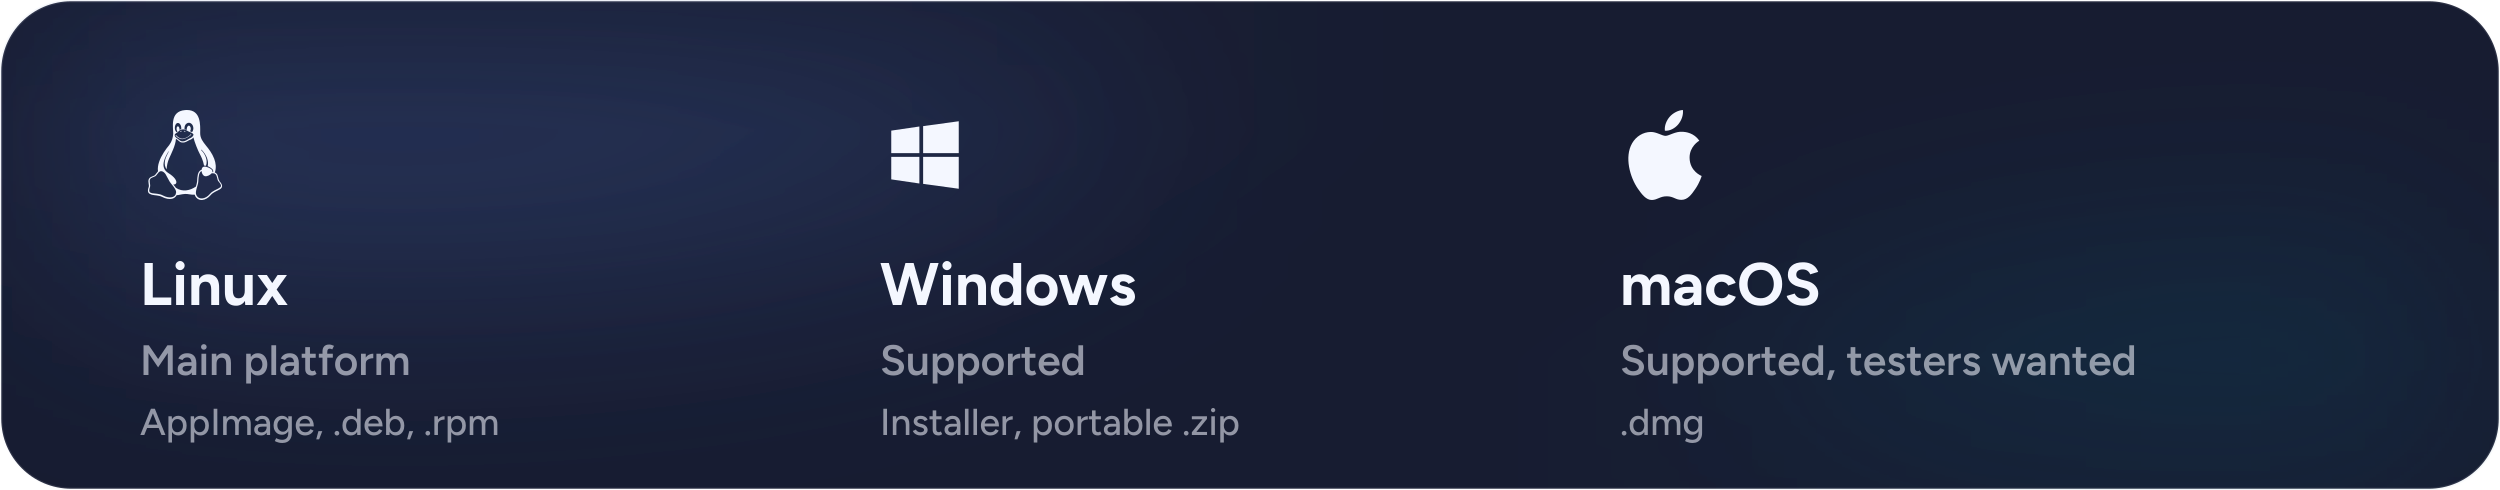
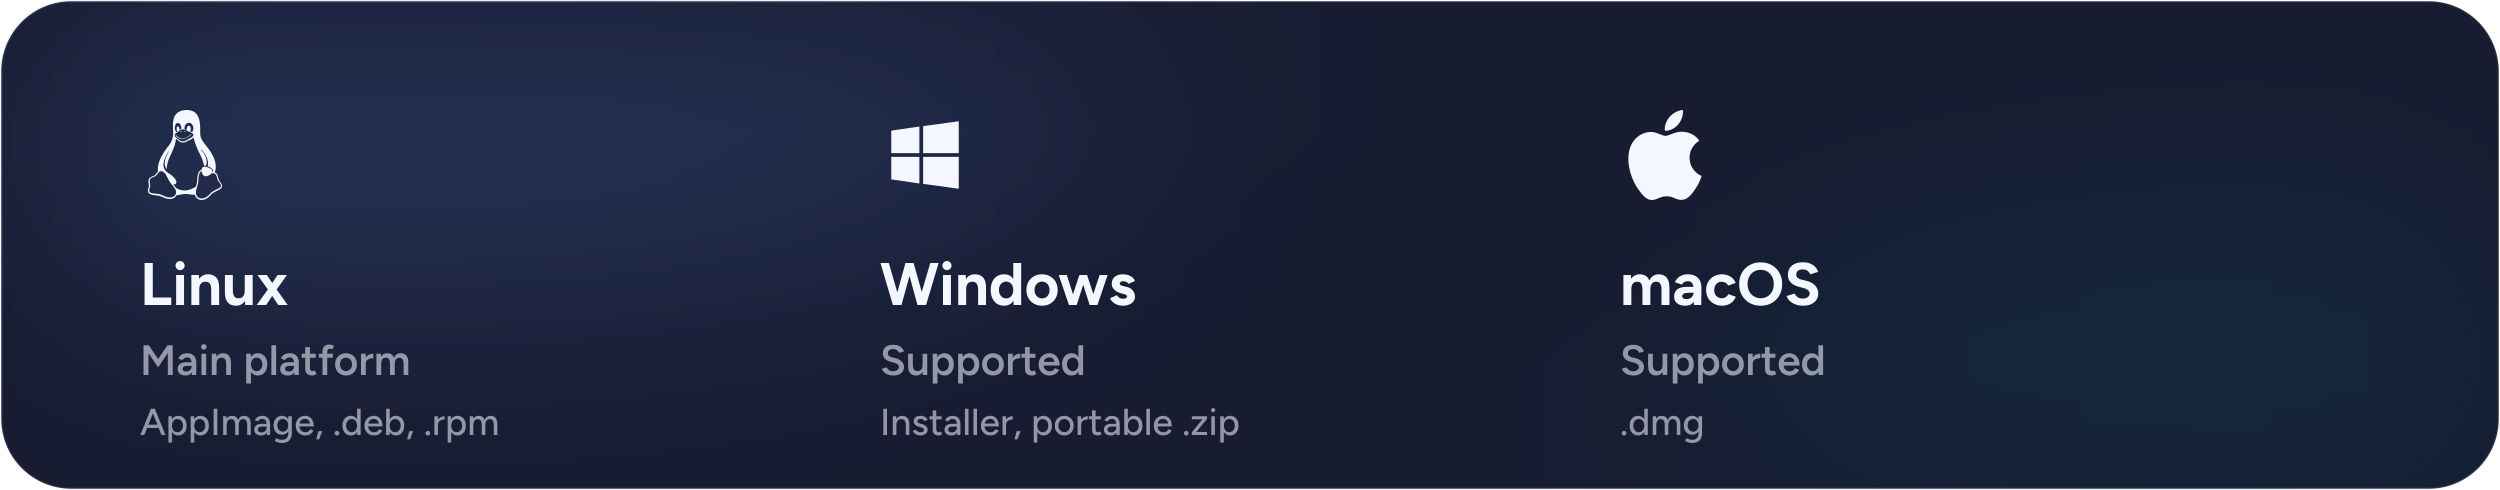
- <svg xmlns="http://www.w3.org/2000/svg" width="1000" height="196" viewBox="0 0 1000 196" role="img" aria-label="Linux: Main platform, Windows: Supported, macOS: Supported, testers wanted">
+ <svg xmlns="http://www.w3.org/2000/svg" width="1000" height="196" viewBox="0 0 1000 196" role="img" aria-label="Linux: Main platform, Windows: Supported, macOS: Supported">
  <defs>
    <path id="g500-2c" d="M37 115 95 -103H198L114 115Z" />
    <path id="g500-2e" d="M109 14Q84 14 66 -4Q47 -22 47 -48Q47 -74 66 -92Q84 -110 109 -110Q135 -110 154 -92Q172 -74 172 -48Q172 -22 154 -4Q135 14 109 14Z" />
    <path id="g500-41" d="M9 0 291 -700H396L678 0H573L498 -187H189L114 0ZM223 -275H464L344 -576Z" />
    <path id="g500-49" d="M89 0V-700H187V0Z" />
    <path id="g500-61" d="M226 12Q137 12 88 -28Q38 -69 38 -141Q38 -218 90 -258Q141 -299 233 -299H367Q361 -363 334 -396Q306 -428 251 -428Q212 -428 184 -412Q155 -396 136 -362L52 -394Q70 -428 97 -454Q124 -481 162 -496Q200 -512 251 -512Q322 -512 369 -484Q416 -456 440 -403Q463 -350 462 -272L461 0H373L370 -64Q348 -28 312 -8Q276 12 226 12ZM234 -69Q275 -69 305 -86Q335 -104 352 -136Q369 -167 369 -208V-224H259Q190 -224 162 -202Q134 -181 134 -143Q134 -108 160 -88Q187 -69 234 -69Z" />
    <path id="g500-62" d="M325 12Q271 12 229 -12Q187 -37 160 -81L156 0H66V-700H161V-420Q188 -464 230 -488Q271 -512 325 -512Q392 -512 443 -479Q494 -446 522 -388Q551 -329 551 -250Q551 -172 522 -113Q494 -54 443 -21Q392 12 325 12ZM302 -74Q347 -74 381 -96Q415 -119 434 -158Q454 -198 454 -250Q454 -302 435 -342Q416 -381 382 -404Q348 -426 303 -426Q262 -426 230 -404Q197 -381 179 -341Q161 -301 161 -250Q161 -198 179 -158Q197 -119 229 -96Q261 -74 302 -74Z" />
    <path id="g500-64" d="M264 12Q196 12 146 -21Q95 -54 66 -113Q38 -172 38 -250Q38 -329 66 -388Q95 -446 146 -479Q196 -512 264 -512Q317 -512 359 -488Q401 -464 428 -420V-700H522V0H432L429 -81Q402 -37 360 -12Q318 12 264 12ZM286 -74Q327 -74 358 -96Q390 -118 408 -156Q427 -195 428 -245V-255Q427 -305 408 -344Q390 -382 358 -404Q327 -426 285 -426Q241 -426 207 -404Q173 -381 154 -342Q135 -302 135 -250Q135 -198 154 -158Q174 -119 208 -96Q242 -74 286 -74Z" />
    <path id="g500-65" d="M287 12Q214 12 158 -22Q102 -55 70 -114Q38 -173 38 -250Q38 -327 70 -386Q102 -445 158 -478Q215 -512 288 -512Q357 -512 409 -478Q461 -443 490 -380Q520 -316 520 -230H135Q140 -156 184 -114Q229 -73 294 -73Q344 -73 378 -96Q411 -120 430 -156L512 -118Q492 -79 460 -50Q428 -20 384 -4Q341 12 287 12ZM141 -305H418Q415 -345 396 -372Q378 -400 350 -415Q321 -430 286 -430Q252 -430 220 -416Q188 -401 166 -373Q145 -345 141 -305Z" />
    <path id="g500-67" d="M273 213Q223 213 182 204Q141 194 113 182Q85 170 71 161L107 84Q120 92 144 102Q168 113 200 120Q232 128 271 128Q317 128 353 110Q389 91 410 52Q430 13 430 -48V-100Q404 -56 361 -32Q318 -7 264 -7Q196 -7 146 -38Q95 -70 66 -126Q38 -183 38 -257Q38 -334 66 -391Q95 -448 146 -480Q196 -512 264 -512Q318 -512 361 -488Q404 -463 430 -417V-500H525V-50Q525 36 492 94Q460 153 404 183Q347 213 273 213ZM288 -87Q330 -87 361 -110Q392 -132 410 -170Q428 -209 428 -259Q428 -309 410 -347Q392 -385 360 -406Q329 -428 287 -428Q243 -428 210 -406Q176 -385 157 -347Q138 -309 138 -259Q138 -209 158 -170Q177 -132 210 -110Q244 -87 288 -87Z" />
    <path id="g500-69" d="M72 0V-500H167V0ZM120 -606Q97 -606 80 -624Q63 -641 63 -664Q63 -688 80 -704Q97 -721 120 -721Q144 -721 160 -704Q177 -688 177 -664Q177 -641 160 -624Q144 -606 120 -606Z" />
    <path id="g500-6c" d="M66 0V-700H161V0Z" />
    <path id="g500-6d" d="M66 0V-500H155L159 -431Q183 -471 219 -492Q255 -512 302 -512Q362 -512 404 -484Q446 -457 465 -401Q487 -455 527 -484Q567 -512 622 -512Q707 -512 755 -456Q803 -401 802 -286V0H708V-256Q708 -324 694 -360Q679 -395 655 -409Q631 -423 599 -424Q543 -424 512 -381Q482 -338 482 -260V0H387V-256Q387 -324 373 -360Q359 -395 334 -409Q310 -423 278 -424Q222 -424 192 -381Q161 -338 161 -260V0Z" />
    <path id="g500-6e" d="M66 0V-500H155L159 -427Q184 -468 224 -490Q263 -512 314 -512Q373 -512 416 -488Q460 -464 484 -414Q507 -363 507 -281V0H412V-256Q412 -324 396 -360Q381 -395 354 -409Q326 -423 290 -424Q229 -424 195 -381Q161 -338 161 -260V0Z" />
    <path id="g500-6f" d="M292 12Q217 12 160 -22Q103 -55 70 -114Q38 -173 38 -250Q38 -327 70 -386Q102 -445 159 -478Q216 -512 290 -512Q364 -512 421 -478Q478 -445 510 -386Q542 -327 542 -250Q542 -173 510 -114Q478 -55 422 -22Q365 12 292 12ZM292 -75Q337 -75 372 -98Q407 -120 426 -159Q446 -198 446 -250Q446 -302 426 -341Q407 -380 371 -402Q335 -425 290 -425Q244 -425 209 -402Q174 -380 154 -341Q134 -302 134 -250Q134 -198 154 -159Q174 -120 210 -98Q246 -75 292 -75Z" />
    <path id="g500-70" d="M71 200V-500H160L165 -419Q192 -463 234 -488Q276 -512 330 -512Q397 -512 448 -479Q499 -446 528 -388Q556 -329 556 -250Q556 -172 528 -113Q499 -54 448 -21Q397 12 330 12Q276 12 234 -12Q193 -37 166 -80V200ZM307 -74Q352 -74 386 -96Q420 -119 440 -158Q459 -198 459 -250Q459 -302 440 -342Q421 -381 387 -404Q353 -426 308 -426Q267 -426 234 -404Q202 -381 184 -341Q166 -301 166 -250Q166 -198 184 -158Q202 -119 234 -96Q266 -74 307 -74Z" />
    <path id="g500-72" d="M66 0V-500H161V-410Q191 -457 238 -480Q286 -502 338 -502V-412Q293 -412 252 -398Q212 -385 186 -354Q161 -324 161 -272V0Z" />
    <path id="g500-73" d="M245 12Q192 12 150 -4Q109 -20 80 -47Q52 -74 38 -108L120 -144Q136 -113 168 -93Q200 -73 239 -73Q282 -73 310 -89Q338 -105 338 -134Q338 -162 317 -178Q296 -194 256 -204L209 -216Q139 -235 100 -273Q62 -311 62 -359Q62 -432 109 -472Q156 -512 248 -512Q293 -512 330 -499Q368 -486 394 -462Q421 -438 432 -405L352 -369Q340 -399 311 -414Q282 -428 243 -428Q203 -428 180 -410Q157 -393 157 -362Q157 -345 176 -330Q196 -314 234 -304L288 -291Q337 -279 369 -254Q401 -230 417 -200Q433 -169 433 -136Q433 -91 408 -58Q384 -24 342 -6Q299 12 245 12Z" />
    <path id="g500-74" d="M259 12Q184 12 143 -26Q102 -65 102 -137V-418H17V-500H102V-656H197V-500H339V-418H197V-151Q197 -114 216 -94Q234 -75 269 -75Q279 -75 291 -79Q303 -83 320 -95L356 -21Q330 -4 306 4Q283 12 259 12Z" />
    <path id="g500-7a" d="M41 0V-73L323 -419H41V-500H444V-429L161 -81H446V0Z" />
-     <path id="g600-2c" d="M33 115 93 -112H211L121 115Z" />
    <path id="g600-4d" d="M83 0V-700H207L427 -376L645 -700H770V0H654V-517L426 -180L199 -515V0Z" />
    <path id="g600-53" d="M313 12Q258 12 212 -1Q167 -14 132 -37Q98 -60 76 -88Q53 -117 44 -148L158 -183Q171 -146 209 -118Q247 -90 303 -89Q368 -89 406 -116Q444 -143 444 -187Q444 -227 412 -252Q380 -278 326 -292L240 -314Q191 -327 152 -352Q112 -377 90 -415Q67 -453 67 -505Q67 -603 131 -658Q195 -712 314 -712Q381 -712 432 -692Q482 -671 515 -636Q548 -600 564 -555L452 -519Q437 -559 400 -585Q363 -611 308 -611Q251 -611 218 -584Q186 -557 186 -509Q186 -470 212 -448Q237 -427 281 -416L367 -395Q461 -372 513 -316Q565 -260 565 -192Q565 -132 536 -86Q507 -40 450 -14Q394 12 313 12Z" />
    <path id="g600-61" d="M223 12Q133 12 84 -28Q34 -68 34 -141Q34 -219 86 -260Q139 -301 233 -301H360Q354 -356 329 -385Q304 -414 255 -414Q219 -414 192 -399Q165 -384 146 -352L48 -388Q64 -421 90 -450Q117 -478 158 -495Q198 -512 255 -512Q328 -512 377 -484Q426 -455 450 -402Q473 -349 473 -274L470 0H367L364 -61Q344 -26 308 -7Q273 12 223 12ZM237 -82Q274 -82 302 -98Q331 -115 346 -143Q362 -171 362 -205V-215H269Q202 -215 175 -196Q148 -178 148 -144Q148 -115 172 -98Q195 -82 237 -82Z" />
    <path id="g600-64" d="M260 12Q192 12 142 -20Q91 -53 62 -112Q34 -171 34 -250Q34 -330 62 -388Q91 -447 142 -480Q192 -512 260 -512Q312 -512 352 -490Q392 -467 418 -426V-700H529V0H423L419 -76Q394 -34 354 -11Q313 12 260 12ZM288 -90Q325 -90 354 -110Q383 -129 400 -164Q416 -198 418 -243V-257Q416 -302 400 -336Q383 -371 354 -390Q325 -409 287 -409Q247 -409 216 -389Q184 -369 166 -333Q149 -297 149 -250Q149 -203 167 -167Q185 -131 216 -110Q248 -90 288 -90Z" />
    <path id="g600-65" d="M285 12Q212 12 156 -22Q99 -55 66 -114Q34 -173 34 -250Q34 -327 67 -386Q100 -445 158 -478Q215 -512 289 -512Q356 -512 410 -478Q464 -443 496 -378Q527 -313 527 -223H150Q155 -160 196 -124Q238 -88 295 -88Q341 -88 371 -108Q401 -129 418 -162L517 -120Q496 -80 464 -50Q431 -20 386 -4Q342 12 285 12ZM157 -309H406Q403 -345 385 -368Q367 -392 341 -404Q315 -416 286 -416Q258 -416 230 -404Q201 -393 181 -369Q161 -345 157 -309Z" />
    <path id="g600-66" d="M112 0V-408H26V-500H112V-553Q112 -632 152 -674Q191 -717 271 -717Q297 -717 326 -708Q356 -700 383 -686L342 -603Q323 -612 308 -616Q294 -620 283 -620Q253 -620 238 -600Q224 -581 224 -537V-500H355V-408H224V0Z" />
    <path id="g600-69" d="M69 0V-500H180V0ZM125 -595Q98 -595 78 -614Q59 -634 59 -661Q59 -688 78 -707Q98 -726 125 -726Q152 -726 172 -707Q191 -688 191 -661Q191 -634 172 -614Q152 -595 125 -595Z" />
    <path id="g600-6c" d="M62 0V-700H174V0Z" />
    <path id="g600-6d" d="M62 0V-500H167L172 -433Q195 -472 231 -492Q267 -512 313 -512Q373 -512 415 -485Q457 -458 476 -403Q498 -456 538 -484Q578 -512 632 -512Q719 -512 766 -456Q813 -401 812 -286V0H701V-256Q701 -316 688 -348Q675 -381 653 -394Q631 -407 602 -407Q550 -408 522 -370Q493 -332 493 -261V0H381V-256Q381 -316 368 -348Q356 -381 334 -394Q312 -407 283 -407Q231 -408 202 -370Q174 -332 174 -261V0Z" />
    <path id="g600-6e" d="M62 0V-500H167L172 -429Q196 -469 234 -490Q273 -512 323 -512Q383 -512 426 -488Q468 -464 490 -414Q513 -363 513 -282V0H401V-256Q401 -316 388 -348Q374 -381 350 -394Q325 -407 292 -407Q236 -408 205 -370Q174 -332 174 -261V0Z" />
    <path id="g600-6f" d="M292 12Q217 12 158 -22Q100 -55 67 -114Q34 -173 34 -250Q34 -327 66 -386Q99 -445 157 -478Q215 -512 290 -512Q365 -512 423 -478Q481 -445 514 -386Q546 -327 546 -250Q546 -173 514 -114Q482 -55 424 -22Q366 12 292 12ZM292 -91Q333 -91 365 -112Q397 -132 415 -168Q433 -203 433 -250Q433 -297 414 -332Q396 -368 364 -388Q332 -409 290 -409Q248 -409 216 -389Q184 -369 166 -333Q148 -297 148 -250Q148 -203 166 -168Q185 -132 218 -112Q250 -91 292 -91Z" />
    <path id="g600-70" d="M67 200V-500H172L177 -424Q203 -466 244 -489Q284 -512 337 -512Q405 -512 456 -480Q506 -447 534 -388Q563 -330 563 -250Q563 -171 534 -112Q506 -53 456 -20Q405 12 337 12Q285 12 245 -11Q205 -34 179 -74V200ZM309 -90Q349 -90 380 -110Q411 -131 430 -167Q448 -203 448 -250Q448 -297 430 -333Q413 -369 382 -389Q351 -409 310 -409Q272 -409 242 -389Q212 -369 196 -333Q179 -297 179 -250Q179 -203 196 -167Q212 -131 242 -110Q271 -90 309 -90Z" />
    <path id="g600-72" d="M62 0V-500H174V-409Q204 -456 252 -479Q300 -502 351 -502V-395Q305 -395 264 -382Q224 -370 199 -342Q174 -314 174 -268V0Z" />
-     <path id="g600-73" d="M244 12Q194 12 152 -3Q110 -18 80 -46Q50 -73 34 -110L131 -153Q146 -125 176 -106Q205 -87 241 -87Q280 -87 304 -100Q327 -114 327 -138Q327 -161 309 -174Q291 -186 258 -194L211 -207Q140 -225 100 -264Q60 -304 60 -355Q60 -430 108 -471Q157 -512 248 -512Q294 -512 332 -498Q371 -485 399 -460Q427 -436 438 -403L345 -361Q335 -386 307 -400Q279 -413 245 -413Q211 -413 192 -398Q173 -384 173 -358Q173 -343 190 -330Q207 -318 239 -310L298 -296Q347 -284 378 -258Q409 -233 424 -202Q439 -170 439 -138Q439 -93 414 -59Q388 -25 344 -6Q300 12 244 12Z" />
    <path id="g600-74" d="M261 12Q182 12 140 -28Q99 -67 99 -141V-404H16V-500H99V-656H210V-500H345V-404H210V-162Q210 -127 226 -109Q243 -91 275 -91Q285 -91 297 -95Q309 -99 324 -110L365 -25Q339 -7 313 2Q287 12 261 12Z" />
    <path id="g600-75" d="M241 12Q182 12 140 -12Q97 -36 74 -87Q51 -138 51 -218V-500H163V-244Q163 -185 177 -152Q191 -119 216 -106Q240 -93 272 -93Q329 -92 360 -130Q391 -168 391 -239V-500H502V0H397L392 -71Q368 -31 330 -10Q291 12 241 12Z" />
-     <path id="g600-77" d="M180 0 10 -500H123L238 -152L353 -500H463L577 -157L692 -500H805L635 0H524L408 -359L291 0Z" />
    <path id="g700-4c" d="M76 0V-700H213V-125H521V0Z" />
    <path id="g700-4f" d="M396 12Q290 12 208 -34Q127 -81 81 -162Q35 -244 35 -349Q35 -456 81 -538Q127 -619 208 -665Q288 -711 393 -711Q499 -711 580 -664Q660 -618 706 -536Q752 -455 752 -349Q752 -244 706 -162Q661 -81 580 -34Q500 12 396 12ZM396 -113Q460 -113 508 -144Q557 -174 584 -227Q612 -280 612 -349Q612 -419 584 -472Q556 -525 507 -556Q458 -586 393 -586Q330 -586 280 -556Q231 -525 203 -472Q175 -419 175 -349Q175 -280 203 -227Q231 -174 281 -144Q331 -113 396 -113Z" />
    <path id="g700-53" d="M311 12Q258 12 212 -1Q166 -14 130 -38Q94 -61 70 -90Q47 -119 40 -151L174 -191Q187 -157 220 -132Q253 -108 303 -107Q356 -106 390 -130Q423 -154 423 -192Q423 -225 396 -248Q370 -270 324 -282L233 -306Q182 -319 143 -346Q104 -372 82 -411Q60 -450 60 -502Q60 -601 126 -656Q191 -712 311 -712Q378 -712 428 -692Q479 -673 513 -637Q547 -601 565 -552L432 -511Q420 -545 388 -569Q356 -593 307 -593Q257 -593 228 -570Q200 -547 200 -505Q200 -472 222 -453Q245 -434 284 -424L376 -401Q466 -379 516 -322Q566 -265 566 -195Q566 -133 536 -86Q506 -40 449 -14Q392 12 311 12Z" />
    <path id="g700-57" d="M215 0 8 -700H147L289 -210L424 -700H560L696 -217L838 -700H977L768 0H624L492 -486L358 0Z" />
    <path id="g700-61" d="M219 12Q129 12 80 -28Q30 -68 30 -141Q30 -221 84 -262Q137 -302 234 -302H352Q345 -348 323 -372Q301 -397 260 -397Q228 -397 202 -383Q176 -369 158 -340L42 -380Q56 -412 83 -442Q110 -473 154 -492Q197 -512 260 -512Q336 -512 386 -483Q437 -454 462 -402Q486 -349 485 -277L482 0H359L357 -58Q338 -24 304 -6Q269 12 219 12ZM241 -98Q273 -98 299 -113Q325 -128 340 -152Q355 -176 355 -202V-204H280Q215 -204 190 -188Q165 -173 165 -145Q165 -123 185 -110Q205 -98 241 -98Z" />
    <path id="g700-63" d="M298 12Q220 12 159 -22Q98 -55 64 -114Q30 -174 30 -250Q30 -327 64 -386Q98 -445 158 -478Q218 -512 296 -512Q371 -512 433 -475Q495 -438 523 -368L399 -324Q385 -353 356 -370Q326 -388 290 -388Q253 -388 225 -370Q197 -353 181 -322Q165 -291 165 -250Q165 -209 181 -178Q197 -148 226 -130Q255 -112 292 -112Q328 -112 358 -131Q387 -150 401 -181L526 -137Q497 -66 436 -27Q374 12 298 12Z" />
    <path id="g700-64" d="M256 12Q187 12 136 -20Q86 -52 58 -111Q30 -170 30 -250Q30 -331 58 -390Q86 -448 136 -480Q187 -512 256 -512Q305 -512 344 -492Q382 -471 406 -433V-700H538V0H413L409 -70Q384 -31 345 -10Q306 12 256 12ZM290 -109Q323 -109 348 -126Q374 -142 389 -172Q404 -202 406 -240V-260Q404 -298 389 -328Q374 -357 348 -374Q322 -390 289 -390Q253 -390 226 -372Q198 -355 182 -323Q167 -291 167 -250Q167 -209 183 -177Q199 -145 226 -127Q254 -109 290 -109Z" />
    <path id="g700-69" d="M65 0V-500H197V0ZM131 -581Q101 -581 78 -604Q55 -626 55 -657Q55 -688 78 -710Q101 -733 131 -733Q162 -733 184 -710Q207 -688 207 -657Q207 -626 184 -604Q162 -581 131 -581Z" />
    <path id="g700-6d" d="M57 0V-500H181L187 -435Q210 -473 246 -492Q282 -512 326 -512Q387 -512 428 -486Q470 -460 489 -406Q511 -457 551 -484Q591 -512 644 -512Q732 -512 778 -456Q824 -401 824 -286V0H692V-256Q692 -307 681 -335Q670 -363 651 -376Q632 -388 606 -388Q558 -389 532 -357Q506 -325 506 -262V0H374V-256Q374 -307 364 -335Q353 -363 334 -376Q314 -388 288 -388Q240 -389 214 -357Q189 -325 189 -262V0Z" />
    <path id="g700-6e" d="M57 0V-500H181L187 -432Q211 -471 248 -492Q286 -512 334 -512Q393 -512 435 -488Q477 -464 499 -414Q521 -363 520 -283V0H388V-256Q388 -307 376 -335Q365 -363 344 -376Q323 -388 295 -388Q244 -389 216 -357Q189 -325 189 -262V0Z" />
    <path id="g700-6f" d="M292 12Q216 12 156 -22Q97 -55 64 -114Q30 -173 30 -250Q30 -327 63 -386Q96 -445 155 -478Q214 -512 290 -512Q367 -512 426 -478Q485 -445 518 -386Q551 -327 551 -250Q551 -173 518 -114Q485 -55 426 -22Q368 12 292 12ZM292 -110Q329 -110 357 -128Q385 -146 400 -178Q416 -209 416 -250Q416 -291 400 -322Q384 -354 356 -372Q327 -390 290 -390Q254 -390 226 -372Q197 -354 181 -322Q165 -291 165 -250Q165 -209 181 -178Q197 -146 226 -128Q255 -110 292 -110Z" />
    <path id="g700-73" d="M244 12Q196 12 154 -2Q112 -17 80 -44Q48 -72 30 -112L143 -164Q158 -140 184 -122Q210 -105 244 -105Q277 -105 295 -114Q313 -124 313 -142Q313 -160 298 -168Q284 -177 259 -183L213 -195Q141 -214 100 -256Q58 -297 58 -351Q58 -428 108 -470Q157 -512 248 -512Q295 -512 336 -498Q376 -484 405 -459Q434 -434 445 -401L336 -351Q329 -371 302 -384Q275 -396 248 -396Q221 -396 206 -384Q192 -373 192 -353Q192 -340 206 -332Q220 -323 246 -317L311 -301Q360 -289 390 -262Q419 -236 432 -204Q446 -171 446 -140Q446 -95 420 -60Q393 -26 348 -7Q302 12 244 12Z" />
    <path id="g700-75" d="M235 12Q175 12 134 -12Q92 -36 70 -86Q48 -137 48 -217V-500H180V-244Q180 -194 192 -166Q203 -137 224 -124Q246 -112 273 -112Q325 -111 352 -144Q379 -176 379 -238V-500H511V0H387L382 -68Q357 -30 320 -9Q282 12 235 12Z" />
    <path id="g700-77" d="M180 0 10 -500H144L248 -178L353 -500H483L586 -183L691 -500H825L655 0H525L418 -338L310 0Z" />
    <path id="g700-78" d="M10 0 196 -259 23 -500H179L269 -366L358 -500H514L342 -258L526 0H369L269 -151L168 0Z" />
    <clipPath id="c1">
      <rect x="0.0" y="0.0" width="1000.0" height="196.0" rx="28.0" />
    </clipPath>
    <filter id="b2" filterUnits="userSpaceOnUse" x="-1000" y="-196" width="3000" height="588">
      <feGaussianBlur stdDeviation="55" />
    </filter>
  </defs>
  <rect x="0.5" y="0.5" width="999.0" height="195.0" rx="28.0" fill="#171c31" />
  <g clip-path="url(#c1)">
    <g filter="url(#b2)">
      <ellipse cx="160" cy="4" rx="300" ry="90" fill="#4a69b0" fill-opacity="0.42" />
      <ellipse cx="920" cy="192" rx="240" ry="70" fill="#00718d" fill-opacity="0.3" />
    </g>
  </g>
  <rect x="0.5" y="0.5" width="999.0" height="195.0" rx="28.0" fill="none" stroke="rgba(244, 247, 255, 0.1)" />
  <g transform="translate(56.0 44.0) scale(1.500)" color="#f4f7ff" fill="#f4f7ff">
    <path d="M12.504 0c-.155 0-.315.008-.48.021-4.226.333-3.105 4.807-3.17 6.298-.076 1.092-.3 1.953-1.05 3.02-.885 1.051-2.127 2.75-2.716 4.521-.278.832-.41 1.684-.287 2.489a.424.424 0 00-.11.135c-.26.268-.45.6-.663.839-.199.199-.485.267-.797.4-.313.136-.658.269-.864.68-.09.189-.136.394-.132.602 0 .199.027.4.055.536.058.399.116.728.04.97-.249.68-.28 1.145-.106 1.484.174.334.535.47.94.601.81.2 1.91.135 2.774.6.926.466 1.866.67 2.616.47.526-.116.97-.464 1.208-.946.587-.003 1.23-.269 2.26-.334.699-.058 1.574.267 2.577.2.025.134.063.198.114.333l.003.003c.391.778 1.113 1.132 1.884 1.071.771-.06 1.592-.536 2.257-1.306.631-.765 1.683-1.084 2.378-1.503.348-.199.629-.469.649-.853.023-.4-.2-.811-.714-1.376v-.097l-.003-.003c-.17-.2-.25-.535-.338-.926-.085-.401-.182-.786-.492-1.046h-.003c-.059-.054-.123-.067-.188-.135a.357.357 0 00-.19-.064c.431-1.278.264-2.55-.173-3.694-.533-1.41-1.465-2.638-2.175-3.483-.796-1.005-1.576-1.957-1.56-3.368.026-2.152.236-6.133-3.544-6.139zm.529 3.405h.013c.213 0 .396.062.584.198.19.135.33.332.438.533.105.259.158.459.166.724 0-.02.006-.04.006-.06v.105a.086.086 0 01-.004-.021l-.004-.024a1.807 1.807 0 01-.15.706.953.953 0 01-.213.335.71.71 0 00-.088-.042c-.104-.045-.198-.064-.284-.133a1.312 1.312 0 00-.22-.066c.05-.06.146-.133.183-.198.053-.128.082-.264.088-.402v-.02a1.21 1.21 0 00-.061-.4c-.045-.134-.101-.2-.183-.333-.084-.066-.167-.132-.267-.132h-.016c-.093 0-.176.03-.262.132a.8.8 0 00-.205.334 1.18 1.18 0 00-.09.4v.019c.002.089.008.179.02.267-.193-.067-.438-.135-.607-.202a1.635 1.635 0 01-.018-.2v-.02a1.772 1.772 0 01.15-.768c.082-.22.232-.406.43-.533a.985.985 0 01.594-.2zm-2.962.059h.036c.142 0 .27.048.399.135.146.129.264.288.344.465.09.199.14.4.153.667v.004c.007.134.006.2-.002.266v.08c-.03.007-.056.018-.083.024-.152.055-.274.135-.393.2.012-.09.013-.18.003-.267v-.015c-.012-.133-.04-.2-.082-.333a.613.613 0 00-.166-.267.248.248 0 00-.183-.064h-.021c-.071.006-.13.04-.186.132a.552.552 0 00-.12.27.944.944 0 00-.023.33v.015c.012.135.037.2.08.334.046.134.098.2.166.268.01.009.02.018.034.024-.07.057-.117.07-.176.136a.304.304 0 01-.131.068 2.62 2.62 0 01-.275-.402 1.772 1.772 0 01-.155-.667 1.759 1.759 0 01.08-.668 1.43 1.43 0 01.283-.535c.128-.133.26-.2.418-.2zm1.37 1.706c.332 0 .733.065 1.216.399.293.2.523.269 1.052.468h.003c.255.136.405.266.478.399v-.131a.571.571 0 01.016.47c-.123.31-.516.643-1.063.842v.002c-.268.135-.501.333-.775.465-.276.135-.588.292-1.012.267a1.139 1.139 0 01-.448-.067 3.566 3.566 0 01-.322-.198c-.195-.135-.363-.332-.612-.465v-.005h-.005c-.4-.246-.616-.512-.686-.71-.07-.268-.005-.47.193-.6.224-.135.38-.271.483-.336.104-.074.143-.102.176-.131h.002v-.003c.169-.202.436-.47.839-.601.139-.036.294-.065.466-.065zm2.8 2.142c.358 1.417 1.196 3.475 1.735 4.473.286.534.855 1.659 1.102 3.024.156-.005.33.018.513.064.646-1.671-.546-3.467-1.089-3.966-.22-.2-.232-.335-.123-.335.59.534 1.365 1.572 1.646 2.757.13.535.16 1.104.021 1.67.067.028.135.06.205.067 1.032.534 1.413.938 1.23 1.537v-.043c-.06-.003-.12 0-.18 0h-.016c.151-.467-.182-.825-1.065-1.224-.915-.4-1.646-.336-1.77.465-.008.043-.013.066-.018.135-.068.023-.139.053-.209.064-.43.268-.662.669-.793 1.187-.13.533-.17 1.156-.205 1.869v.003c-.02.334-.17.838-.319 1.35-1.5 1.072-3.58 1.538-5.348.334a2.645 2.645 0 00-.402-.533 1.45 1.45 0 00-.275-.333c.182 0 .338-.03.465-.067a.615.615 0 00.314-.334c.108-.267 0-.697-.345-1.163-.345-.467-.931-.995-1.788-1.521-.63-.4-.986-.87-1.15-1.396-.165-.534-.143-1.085-.015-1.645.245-1.07.873-2.11 1.274-2.763.107-.065.037.135-.408.974-.396.751-1.14 2.497-.122 3.854a8.123 8.123 0 01.647-2.876c.564-1.278 1.743-3.504 1.836-5.268.048.036.217.135.289.202.218.133.38.333.59.465.21.201.477.335.876.335.039.003.075.006.11.006.412 0 .73-.134.997-.268.29-.134.52-.334.74-.4h.005c.467-.135.835-.402 1.044-.7zm2.185 8.958c.037.6.343 1.245.882 1.377.588.134 1.434-.333 1.791-.765l.211-.01c.315-.007.577.01.847.268l.003.003c.208.199.305.53.391.876.085.4.154.78.409 1.066.486.527.645.906.636 1.14l.003-.007v.018l-.003-.012c-.015.262-.185.396-.498.595-.63.401-1.746.712-2.457 1.57-.618.737-1.37 1.14-2.036 1.191-.664.053-1.237-.2-1.574-.898l-.005-.003c-.21-.4-.12-1.025.056-1.69.176-.668.428-1.344.463-1.897.037-.714.076-1.335.195-1.814.12-.465.308-.797.641-.984l.045-.022zm-10.814.049h.01c.053 0 .105.005.157.014.376.055.706.333 1.023.752l.91 1.664.003.003c.243.533.754 1.064 1.189 1.637.434.598.77 1.131.729 1.57v.006c-.057.744-.48 1.148-1.125 1.294-.645.135-1.52.002-2.395-.464-.968-.536-2.118-.469-2.857-.602-.369-.066-.61-.2-.723-.4-.11-.2-.113-.602.123-1.23v-.004l.002-.003c.117-.334.03-.752-.027-1.118-.055-.401-.083-.71.043-.94.16-.334.396-.4.69-.533.294-.135.64-.202.915-.47h.002v-.002c.256-.268.445-.601.668-.838.19-.201.38-.336.663-.336zm7.159-9.074c-.435.201-.945.535-1.488.535-.542 0-.97-.267-1.28-.466-.154-.134-.28-.268-.373-.335-.164-.134-.144-.333-.074-.333.109.016.129.134.199.2.096.066.215.2.36.333.292.2.68.467 1.167.467.485 0 1.053-.267 1.398-.466.195-.135.445-.334.648-.467.156-.136.149-.267.279-.267.128.016.034.134-.147.332a8.097 8.097 0 01-.69.468zm-1.082-1.583V5.64c-.006-.02.013-.042.029-.05.074-.043.18-.027.26.004.063 0 .16.067.15.135-.006.049-.085.066-.135.066-.055 0-.092-.043-.141-.068-.052-.018-.146-.008-.163-.065zm-.551 0c-.02.058-.113.049-.166.066-.047.025-.086.068-.14.068-.05 0-.13-.02-.136-.068-.01-.066.088-.133.15-.133.08-.031.184-.047.259-.005.019.009.036.03.03.05v.02h.003z" />
  </g>
  <g transform="translate(56.0 122.0) scale(0.024)" fill="#f4f7ff">
    <use href="#g700-4c" x="0" />
    <use href="#g700-69" x="537" />
    <use href="#g700-6e" x="799" />
    <use href="#g700-75" x="1367" />
    <use href="#g700-78" x="1935" />
  </g>
  <g transform="translate(56.0 150.0) scale(0.017)" fill="rgba(244, 247, 255, 0.56)">
    <use href="#g600-4d" x="0" />
    <use href="#g600-61" x="853" />
    <use href="#g600-69" x="1377" />
    <use href="#g600-6e" x="1627" />
    <use href="#g600-70" x="2432" />
    <use href="#g600-6c" x="3029" />
    <use href="#g600-61" x="3265" />
    <use href="#g600-74" x="3789" />
    <use href="#g600-66" x="4182" />
    <use href="#g600-6f" x="4557" />
    <use href="#g600-72" x="5138" />
    <use href="#g600-6d" x="5501" />
  </g>
  <g transform="translate(56.0 174.0) scale(0.015)" fill="rgba(244, 247, 255, 0.56)">
    <use href="#g500-41" x="0" />
    <use href="#g500-70" x="687" />
    <use href="#g500-70" x="1281" />
    <use href="#g500-49" x="1875" />
    <use href="#g500-6d" x="2151" />
    <use href="#g500-61" x="3008" />
    <use href="#g500-67" x="3524" />
    <use href="#g500-65" x="4115" />
    <use href="#g500-2c" x="4663" />
    <use href="#g500-2e" x="5142" />
    <use href="#g500-64" x="5361" />
    <use href="#g500-65" x="5949" />
    <use href="#g500-62" x="6497" />
    <use href="#g500-2c" x="7086" />
    <use href="#g500-2e" x="7565" />
    <use href="#g500-72" x="7784" />
    <use href="#g500-70" x="8133" />
    <use href="#g500-6d" x="8727" />
  </g>
  <g transform="translate(352.0 44.0) scale(1.500)" color="#f4f7ff" fill="#f4f7ff">
    <path fill="currentColor" stroke="none" d="M3 5.5 10.5 4.4v7.1H3Zm8.500-1.200L21 3v8.500h-9.500ZM3 12.500h7.500v7.100L3 18.500Zm8.500 0H21V21l-9.500-1.300Z" />
  </g>
  <g transform="translate(352.0 122.0) scale(0.024)" fill="#f4f7ff">
    <use href="#g700-57" x="0" />
    <use href="#g700-69" x="985" />
    <use href="#g700-6e" x="1247" />
    <use href="#g700-64" x="1815" />
    <use href="#g700-6f" x="2410" />
    <use href="#g700-77" x="2969" />
    <use href="#g700-73" x="3804" />
  </g>
  <g transform="translate(352.0 150.0) scale(0.017)" fill="rgba(244, 247, 255, 0.56)">
    <use href="#g600-53" x="0" />
    <use href="#g600-75" x="610" />
    <use href="#g600-70" x="1174" />
    <use href="#g600-70" x="1771" />
    <use href="#g600-6f" x="2368" />
    <use href="#g600-72" x="2949" />
    <use href="#g600-74" x="3312" />
    <use href="#g600-65" x="3699" />
    <use href="#g600-64" x="4250" />
  </g>
  <g transform="translate(352.0 174.0) scale(0.015)" fill="rgba(244, 247, 255, 0.56)">
    <use href="#g500-49" x="0" />
    <use href="#g500-6e" x="276" />
    <use href="#g500-73" x="837" />
    <use href="#g500-74" x="1303" />
    <use href="#g500-61" x="1683" />
    <use href="#g500-6c" x="2199" />
    <use href="#g500-6c" x="2426" />
    <use href="#g500-65" x="2653" />
    <use href="#g500-72" x="3201" />
    <use href="#g500-2c" x="3550" />
    <use href="#g500-70" x="4029" />
    <use href="#g500-6f" x="4623" />
    <use href="#g500-72" x="5203" />
    <use href="#g500-74" x="5552" />
    <use href="#g500-61" x="5932" />
    <use href="#g500-62" x="6448" />
    <use href="#g500-6c" x="7037" />
    <use href="#g500-65" x="7264" />
    <use href="#g500-2e" x="8056" />
    <use href="#g500-7a" x="8275" />
    <use href="#g500-69" x="8763" />
    <use href="#g500-70" x="9003" />
  </g>
  <g transform="translate(648.0 44.0) scale(1.500)" color="#f4f7ff" fill="#f4f7ff">
    <path d="M12.152 6.896c-.948 0-2.415-1.078-3.96-1.04-2.04.027-3.91 1.183-4.961 3.014-2.117 3.675-.546 9.103 1.519 12.09 1.013 1.454 2.208 3.09 3.792 3.039 1.52-.065 2.09-.987 3.935-.987 1.831 0 2.35.987 3.96.948 1.637-.026 2.676-1.48 3.676-2.948 1.156-1.688 1.636-3.325 1.662-3.415-.039-.013-3.182-1.221-3.22-4.857-.026-3.04 2.48-4.494 2.597-4.559-1.429-2.09-3.623-2.324-4.39-2.376-2-.156-3.675 1.09-4.61 1.09zM15.53 3.83c.843-1.012 1.4-2.427 1.245-3.83-1.207.052-2.662.805-3.532 1.818-.78.896-1.454 2.338-1.273 3.714 1.338.104 2.715-.688 3.559-1.701" />
  </g>
  <g transform="translate(648.0 122.0) scale(0.024)" fill="#f4f7ff">
    <use href="#g700-6d" x="0" />
    <use href="#g700-61" x="872" />
    <use href="#g700-63" x="1405" />
    <use href="#g700-4f" x="1951" />
    <use href="#g700-53" x="2738" />
  </g>
  <g transform="translate(648.0 150.0) scale(0.017)" fill="rgba(244, 247, 255, 0.56)">
    <use href="#g600-53" x="0" />
    <use href="#g600-75" x="610" />
    <use href="#g600-70" x="1174" />
    <use href="#g600-70" x="1771" />
    <use href="#g600-6f" x="2368" />
    <use href="#g600-72" x="2949" />
    <use href="#g600-74" x="3312" />
    <use href="#g600-65" x="3699" />
    <use href="#g600-64" x="4250" />
-     <use href="#g600-2c" x="4841" />
-     <use href="#g600-74" x="5327" />
-     <use href="#g600-65" x="5714" />
-     <use href="#g600-73" x="6265" />
-     <use href="#g600-74" x="6731" />
-     <use href="#g600-65" x="7118" />
-     <use href="#g600-72" x="7669" />
-     <use href="#g600-73" x="8032" />
-     <use href="#g600-77" x="8739" />
-     <use href="#g600-61" x="9540" />
-     <use href="#g600-6e" x="10064" />
-     <use href="#g600-74" x="10628" />
-     <use href="#g600-65" x="11015" />
-     <use href="#g600-64" x="11566" />
  </g>
  <g transform="translate(648.0 174.0) scale(0.015)" fill="rgba(244, 247, 255, 0.56)">
    <use href="#g500-2e" x="0" />
    <use href="#g500-64" x="219" />
    <use href="#g500-6d" x="807" />
    <use href="#g500-67" x="1664" />
  </g>
</svg>
